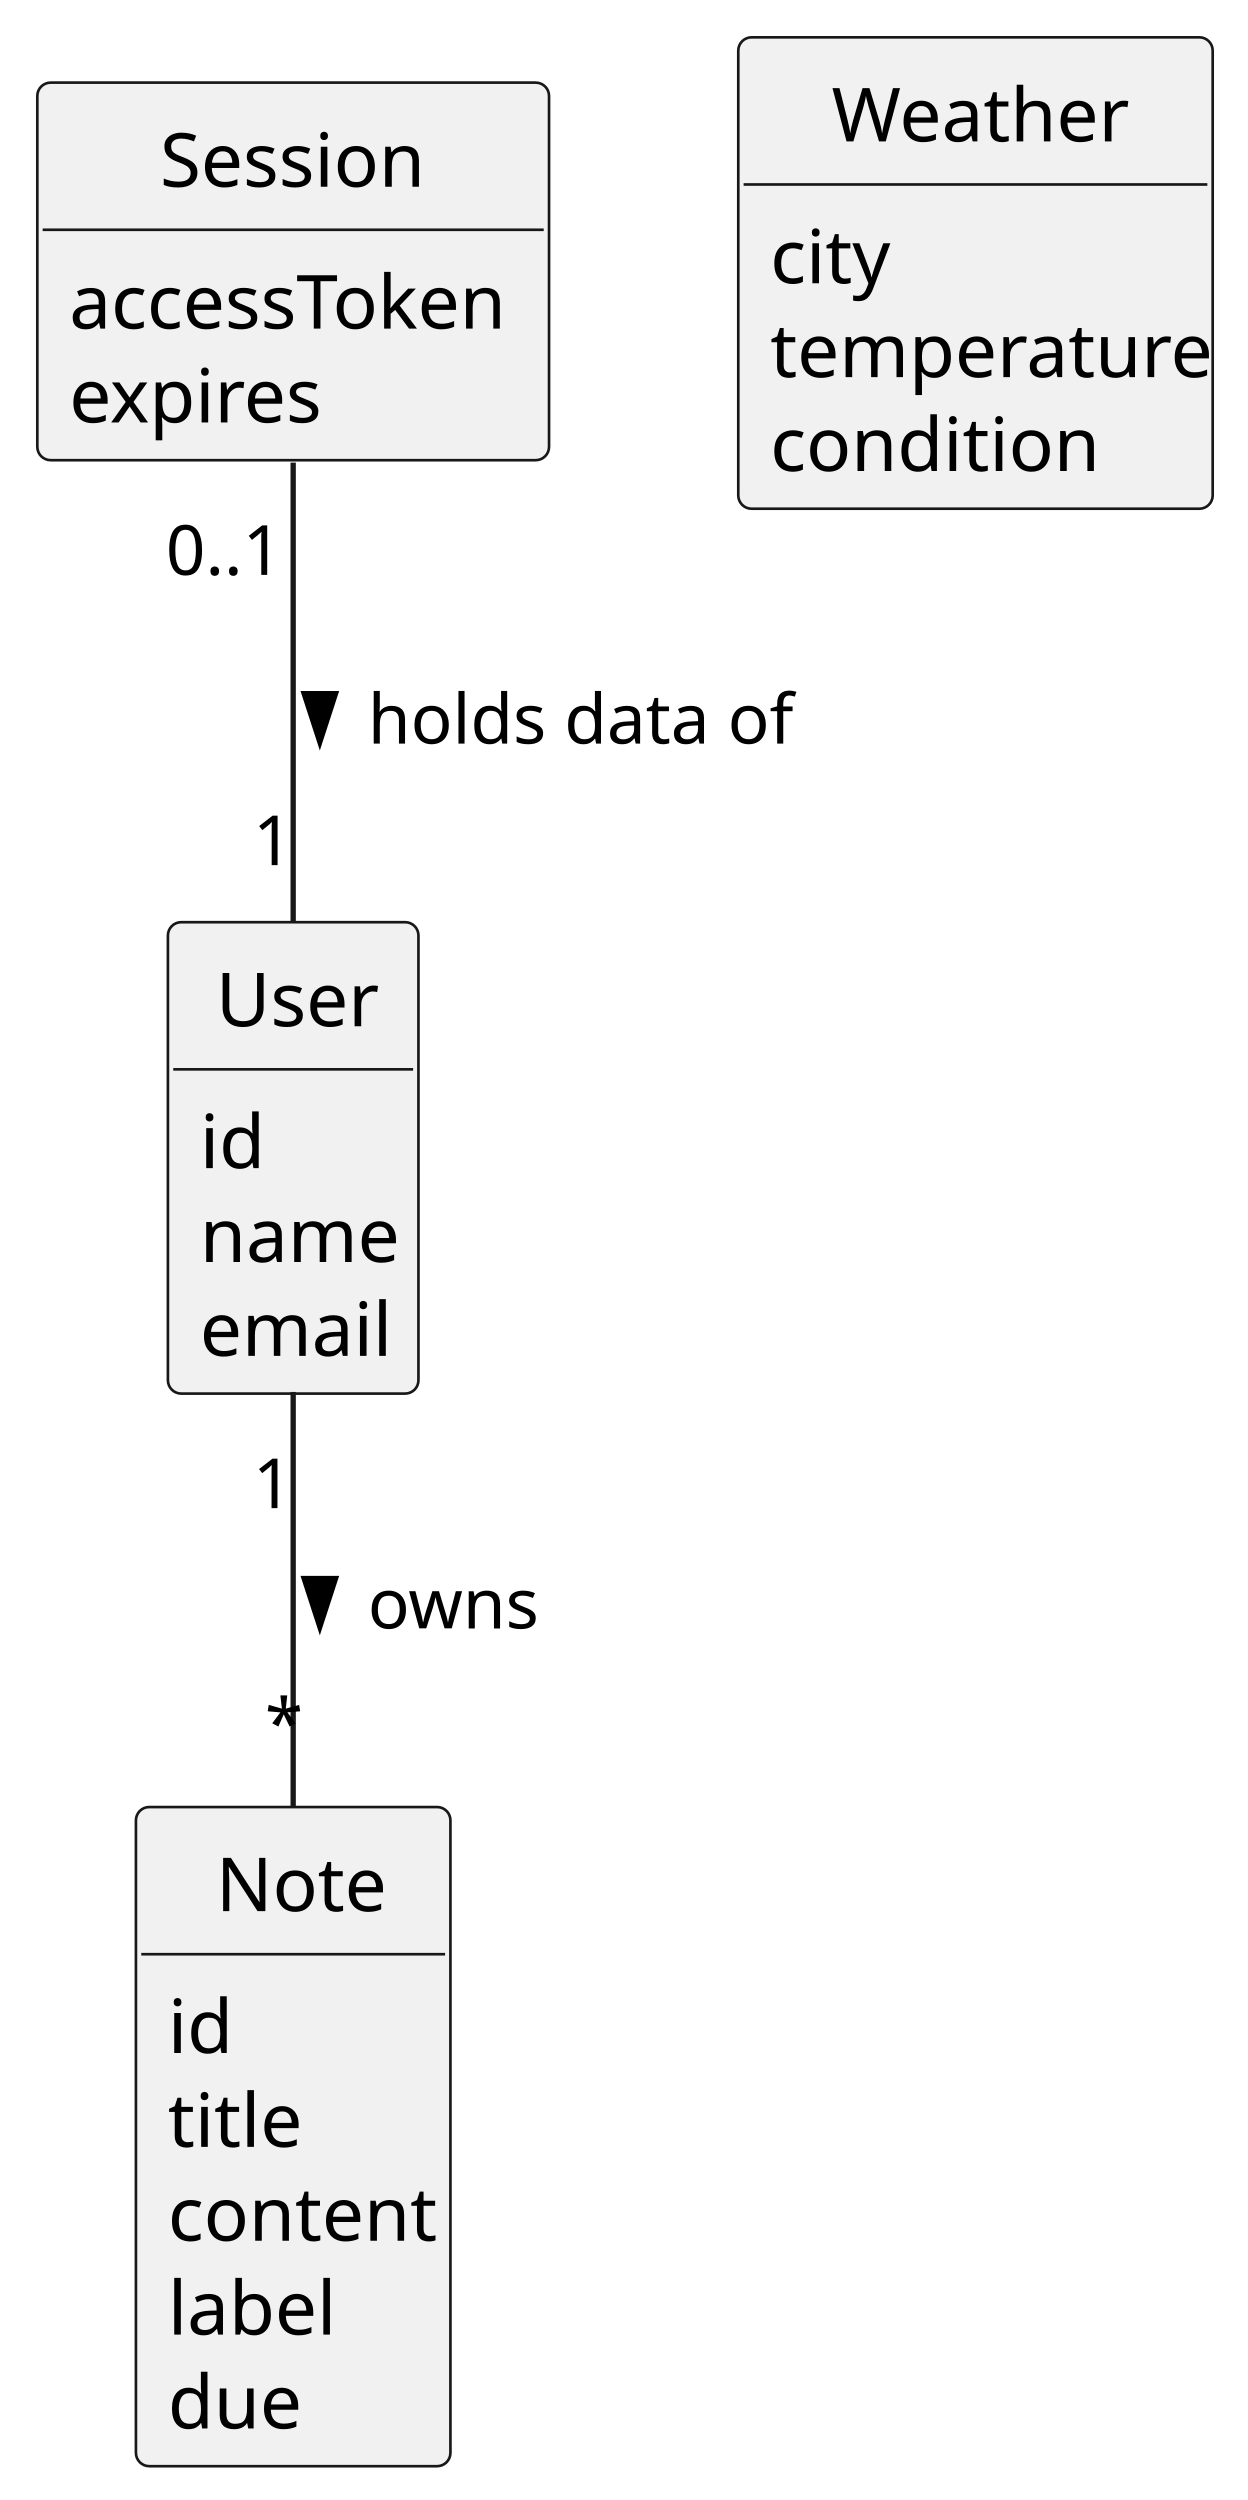
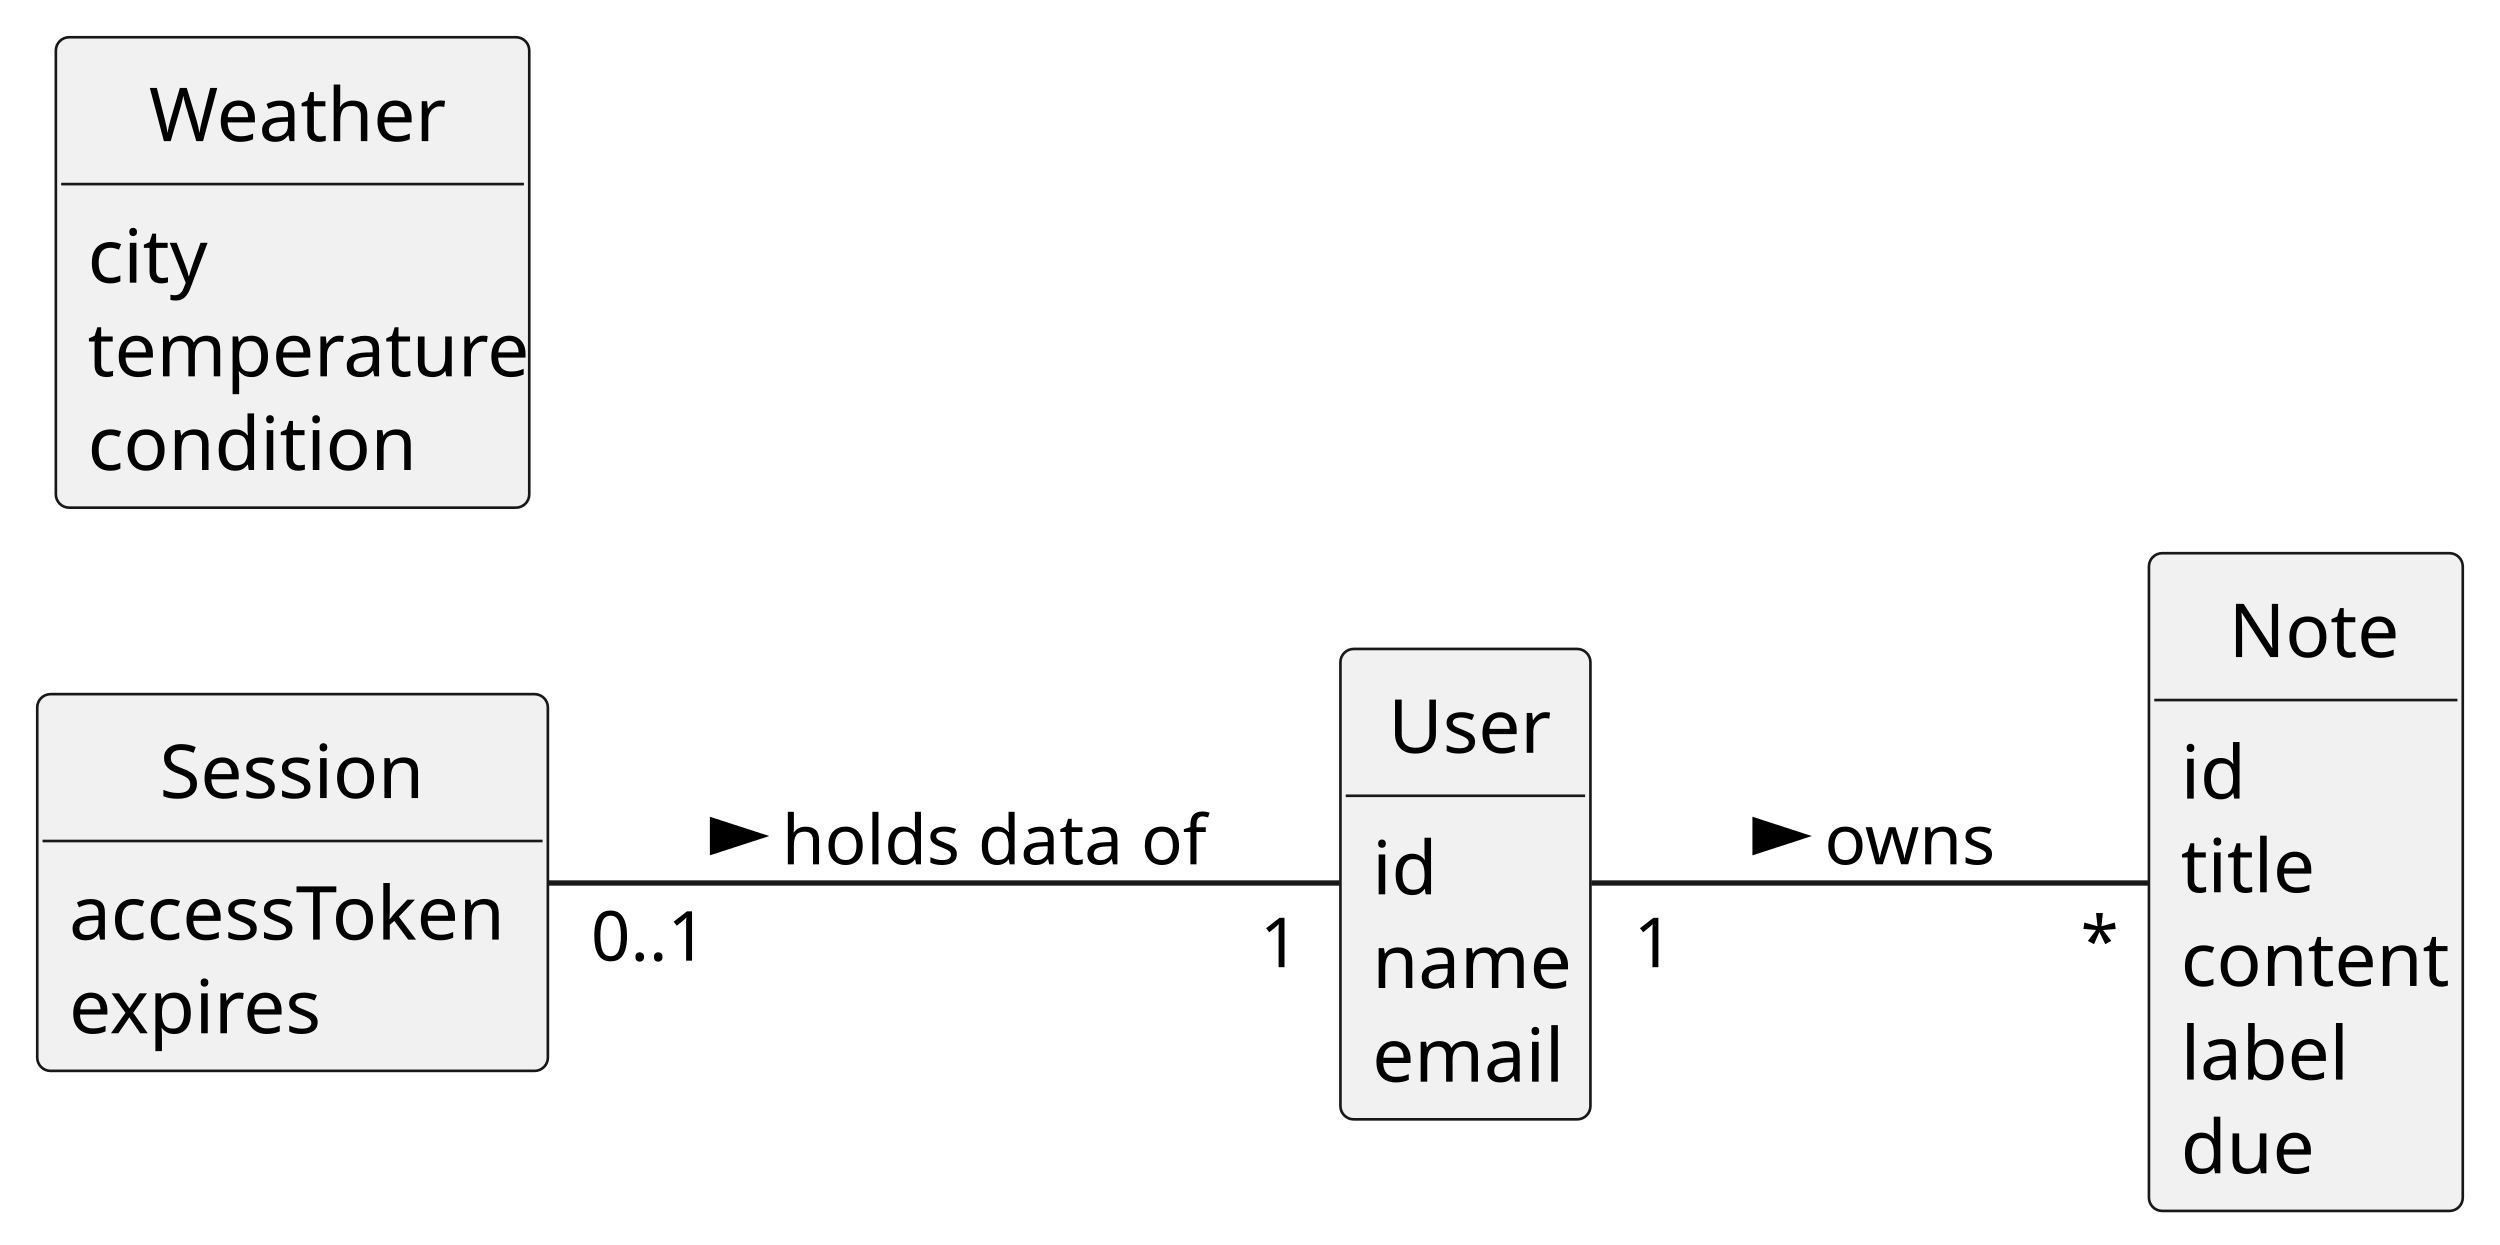
- <svg xmlns="http://www.w3.org/2000/svg" contentStyleType="text/css" height="469px" preserveAspectRatio="none" style="width:234px;height:469px;background:#FFFFFF;" version="1.1" viewBox="0 0 234 469" width="234px" zoomAndPan="magnify">
+ <svg xmlns="http://www.w3.org/2000/svg" contentStyleType="text/css" height="234px" preserveAspectRatio="none" style="width:470px;height:234px;background:#FFFFFF;" version="1.1" viewBox="0 0 470 234" width="470px" zoomAndPan="magnify">
  <defs />
  <g>
    <g id="elem_User">
-       <rect codeLine="4" fill="#F1F1F1" height="88.438" id="User" rx="2.5" ry="2.5" style="stroke:#181818;stroke-width:0.5;" width="47" x="31.5" y="173" />
-       <text fill="#000000" font-family="sans-serif" font-size="14" lengthAdjust="spacing" textLength="29" x="40.5" y="192.533">User</text>
-       <line style="stroke:#181818;stroke-width:0.5;" x1="32.5" x2="77.5" y1="200.609" y2="200.609" />
-       <text fill="#000000" font-family="sans-serif" font-size="14" lengthAdjust="spacing" textLength="11" x="37.5" y="219.143">id</text>
-       <text fill="#000000" font-family="sans-serif" font-size="14" lengthAdjust="spacing" textLength="35" x="37.5" y="236.752">name</text>
-       <text fill="#000000" font-family="sans-serif" font-size="14" lengthAdjust="spacing" textLength="33" x="37.5" y="254.361">email</text>
+       <rect codeLine="5" fill="#F1F1F1" height="88.438" id="User" rx="2.5" ry="2.5" style="stroke:#181818;stroke-width:0.5;" width="47" x="252" y="122" />
+       <text fill="#000000" font-family="sans-serif" font-size="14" lengthAdjust="spacing" textLength="29" x="261" y="141.533">User</text>
+       <line style="stroke:#181818;stroke-width:0.5;" x1="253" x2="298" y1="149.609" y2="149.609" />
+       <text fill="#000000" font-family="sans-serif" font-size="14" lengthAdjust="spacing" textLength="11" x="258" y="168.143">id</text>
+       <text fill="#000000" font-family="sans-serif" font-size="14" lengthAdjust="spacing" textLength="35" x="258" y="185.752">name</text>
+       <text fill="#000000" font-family="sans-serif" font-size="14" lengthAdjust="spacing" textLength="33" x="258" y="203.361">email</text>
    </g>
    <g id="elem_Session">
-       <rect codeLine="10" fill="#F1F1F1" height="70.828" id="Session" rx="2.5" ry="2.5" style="stroke:#181818;stroke-width:0.5;" width="96" x="7" y="15.5" />
-       <text fill="#000000" font-family="sans-serif" font-size="14" lengthAdjust="spacing" textLength="50" x="30" y="35.033">Session</text>
-       <line style="stroke:#181818;stroke-width:0.5;" x1="8" x2="102" y1="43.109" y2="43.109" />
-       <text fill="#000000" font-family="sans-serif" font-size="14" lengthAdjust="spacing" textLength="84" x="13" y="61.643">accessToken</text>
-       <text fill="#000000" font-family="sans-serif" font-size="14" lengthAdjust="spacing" textLength="45" x="13" y="79.252">expires</text>
+       <rect codeLine="11" fill="#F1F1F1" height="70.828" id="Session" rx="2.5" ry="2.5" style="stroke:#181818;stroke-width:0.5;" width="96" x="7" y="130.5" />
+       <text fill="#000000" font-family="sans-serif" font-size="14" lengthAdjust="spacing" textLength="50" x="30" y="150.033">Session</text>
+       <line style="stroke:#181818;stroke-width:0.5;" x1="8" x2="102" y1="158.109" y2="158.109" />
+       <text fill="#000000" font-family="sans-serif" font-size="14" lengthAdjust="spacing" textLength="84" x="13" y="176.643">accessToken</text>
+       <text fill="#000000" font-family="sans-serif" font-size="14" lengthAdjust="spacing" textLength="45" x="13" y="194.252">expires</text>
    </g>
    <g id="elem_Note">
-       <rect codeLine="15" fill="#F1F1F1" height="123.656" id="Note" rx="2.5" ry="2.5" style="stroke:#181818;stroke-width:0.5;" width="59" x="25.5" y="339" />
-       <text fill="#000000" font-family="sans-serif" font-size="14" lengthAdjust="spacing" textLength="29" x="40.5" y="358.533">Note</text>
-       <line style="stroke:#181818;stroke-width:0.5;" x1="26.5" x2="83.5" y1="366.609" y2="366.609" />
-       <text fill="#000000" font-family="sans-serif" font-size="14" lengthAdjust="spacing" textLength="11" x="31.5" y="385.143">id</text>
-       <text fill="#000000" font-family="sans-serif" font-size="14" lengthAdjust="spacing" textLength="22" x="31.5" y="402.752">title</text>
-       <text fill="#000000" font-family="sans-serif" font-size="14" lengthAdjust="spacing" textLength="47" x="31.5" y="420.361">content</text>
-       <text fill="#000000" font-family="sans-serif" font-size="14" lengthAdjust="spacing" textLength="30" x="31.5" y="437.971">label</text>
-       <text fill="#000000" font-family="sans-serif" font-size="14" lengthAdjust="spacing" textLength="24" x="31.5" y="455.58">due</text>
+       <rect codeLine="16" fill="#F1F1F1" height="123.656" id="Note" rx="2.5" ry="2.5" style="stroke:#181818;stroke-width:0.5;" width="59" x="404" y="104" />
+       <text fill="#000000" font-family="sans-serif" font-size="14" lengthAdjust="spacing" textLength="29" x="419" y="123.533">Note</text>
+       <line style="stroke:#181818;stroke-width:0.5;" x1="405" x2="462" y1="131.609" y2="131.609" />
+       <text fill="#000000" font-family="sans-serif" font-size="14" lengthAdjust="spacing" textLength="11" x="410" y="150.143">id</text>
+       <text fill="#000000" font-family="sans-serif" font-size="14" lengthAdjust="spacing" textLength="22" x="410" y="167.752">title</text>
+       <text fill="#000000" font-family="sans-serif" font-size="14" lengthAdjust="spacing" textLength="47" x="410" y="185.361">content</text>
+       <text fill="#000000" font-family="sans-serif" font-size="14" lengthAdjust="spacing" textLength="30" x="410" y="202.971">label</text>
+       <text fill="#000000" font-family="sans-serif" font-size="14" lengthAdjust="spacing" textLength="24" x="410" y="220.58">due</text>
    </g>
    <g id="elem_Weather">
-       <rect codeLine="23" fill="#F1F1F1" height="88.438" id="Weather" rx="2.5" ry="2.5" style="stroke:#181818;stroke-width:0.5;" width="89" x="138.5" y="7" />
-       <text fill="#000000" font-family="sans-serif" font-size="14" lengthAdjust="spacing" textLength="54" x="156" y="26.533">Weather</text>
-       <line style="stroke:#181818;stroke-width:0.5;" x1="139.5" x2="226.5" y1="34.609" y2="34.609" />
-       <text fill="#000000" font-family="sans-serif" font-size="14" lengthAdjust="spacing" textLength="21" x="144.5" y="53.143">city</text>
-       <text fill="#000000" font-family="sans-serif" font-size="14" lengthAdjust="spacing" textLength="77" x="144.5" y="70.752">temperature</text>
-       <text fill="#000000" font-family="sans-serif" font-size="14" lengthAdjust="spacing" textLength="57" x="144.5" y="88.361">condition</text>
+       <rect codeLine="24" fill="#F1F1F1" height="88.438" id="Weather" rx="2.5" ry="2.5" style="stroke:#181818;stroke-width:0.5;" width="89" x="10.5" y="7" />
+       <text fill="#000000" font-family="sans-serif" font-size="14" lengthAdjust="spacing" textLength="54" x="28" y="26.533">Weather</text>
+       <line style="stroke:#181818;stroke-width:0.5;" x1="11.5" x2="98.5" y1="34.609" y2="34.609" />
+       <text fill="#000000" font-family="sans-serif" font-size="14" lengthAdjust="spacing" textLength="21" x="16.5" y="53.143">city</text>
+       <text fill="#000000" font-family="sans-serif" font-size="14" lengthAdjust="spacing" textLength="77" x="16.5" y="70.752">temperature</text>
+       <text fill="#000000" font-family="sans-serif" font-size="14" lengthAdjust="spacing" textLength="57" x="16.5" y="88.361">condition</text>
    </g>
    <g id="link_Session_User">
-       <path codeLine="29" d="M55,86.78 C55,111.88 55,145.95 55,172.8 " fill="none" id="Session-User" style="stroke:#181818;stroke-width:1.0;" />
-       <polygon fill="#000000" points="60,139.176,62.939,130.131,57.061,130.131,60,139.176" style="stroke:#000000;stroke-width:1.0;" />
-       <text fill="#000000" font-family="sans-serif" font-size="13" lengthAdjust="spacing" textLength="74" x="69" y="139.495">holds data of</text>
-       <text fill="#000000" font-family="sans-serif" font-size="13" lengthAdjust="spacing" textLength="22" x="31.109" y="107.845">0..1</text>
-       <text fill="#000000" font-family="sans-serif" font-size="13" lengthAdjust="spacing" textLength="7" x="47.464" y="162.295">1</text>
+       <path codeLine="30" d="M103.14,166 C149.06,166 216.89,166 251.85,166 " fill="none" id="Session-User" style="stroke:#181818;stroke-width:1.0;" />
+       <polygon fill="#000000" points="143,157.176,133.955,154.237,133.955,160.115,143,157.176" style="stroke:#000000;stroke-width:1.0;" />
+       <text fill="#000000" font-family="sans-serif" font-size="13" lengthAdjust="spacing" textLength="74" x="147" y="162.495">holds data of</text>
+       <text fill="#000000" font-family="sans-serif" font-size="13" lengthAdjust="spacing" textLength="22" x="111.087" y="180.605">0..1</text>
+       <text fill="#000000" font-family="sans-serif" font-size="13" lengthAdjust="spacing" textLength="7" x="236.875" y="181.833">1</text>
    </g>
    <g id="link_User_Note">
-       <path codeLine="30" d="M55,261.13 C55,284.36 55,313.41 55,338.93 " fill="none" id="User-Note" style="stroke:#181818;stroke-width:1.0;" />
-       <polygon fill="#000000" points="60,305.176,62.939,296.131,57.061,296.131,60,305.176" style="stroke:#000000;stroke-width:1.0;" />
-       <text fill="#000000" font-family="sans-serif" font-size="13" lengthAdjust="spacing" textLength="30" x="69" y="305.495">owns</text>
-       <text fill="#000000" font-family="sans-serif" font-size="13" lengthAdjust="spacing" textLength="7" x="47.442" y="282.926">1</text>
-       <text fill="#000000" font-family="sans-serif" font-size="13" lengthAdjust="spacing" textLength="5" x="49.695" y="327.928">*</text>
+       <path codeLine="31" d="M299.18,166 C326.9,166 373.82,166 403.96,166 " fill="none" id="User-Note" style="stroke:#181818;stroke-width:1.0;" />
+       <polygon fill="#000000" points="339,157.176,329.955,154.237,329.955,160.115,339,157.176" style="stroke:#000000;stroke-width:1.0;" />
+       <text fill="#000000" font-family="sans-serif" font-size="13" lengthAdjust="spacing" textLength="30" x="343" y="162.495">owns</text>
+       <text fill="#000000" font-family="sans-serif" font-size="13" lengthAdjust="spacing" textLength="7" x="307.164" y="181.833">1</text>
+       <text fill="#000000" font-family="sans-serif" font-size="13" lengthAdjust="spacing" textLength="5" x="391.15" y="181.53">*</text>
    </g>
  </g>
</svg>
